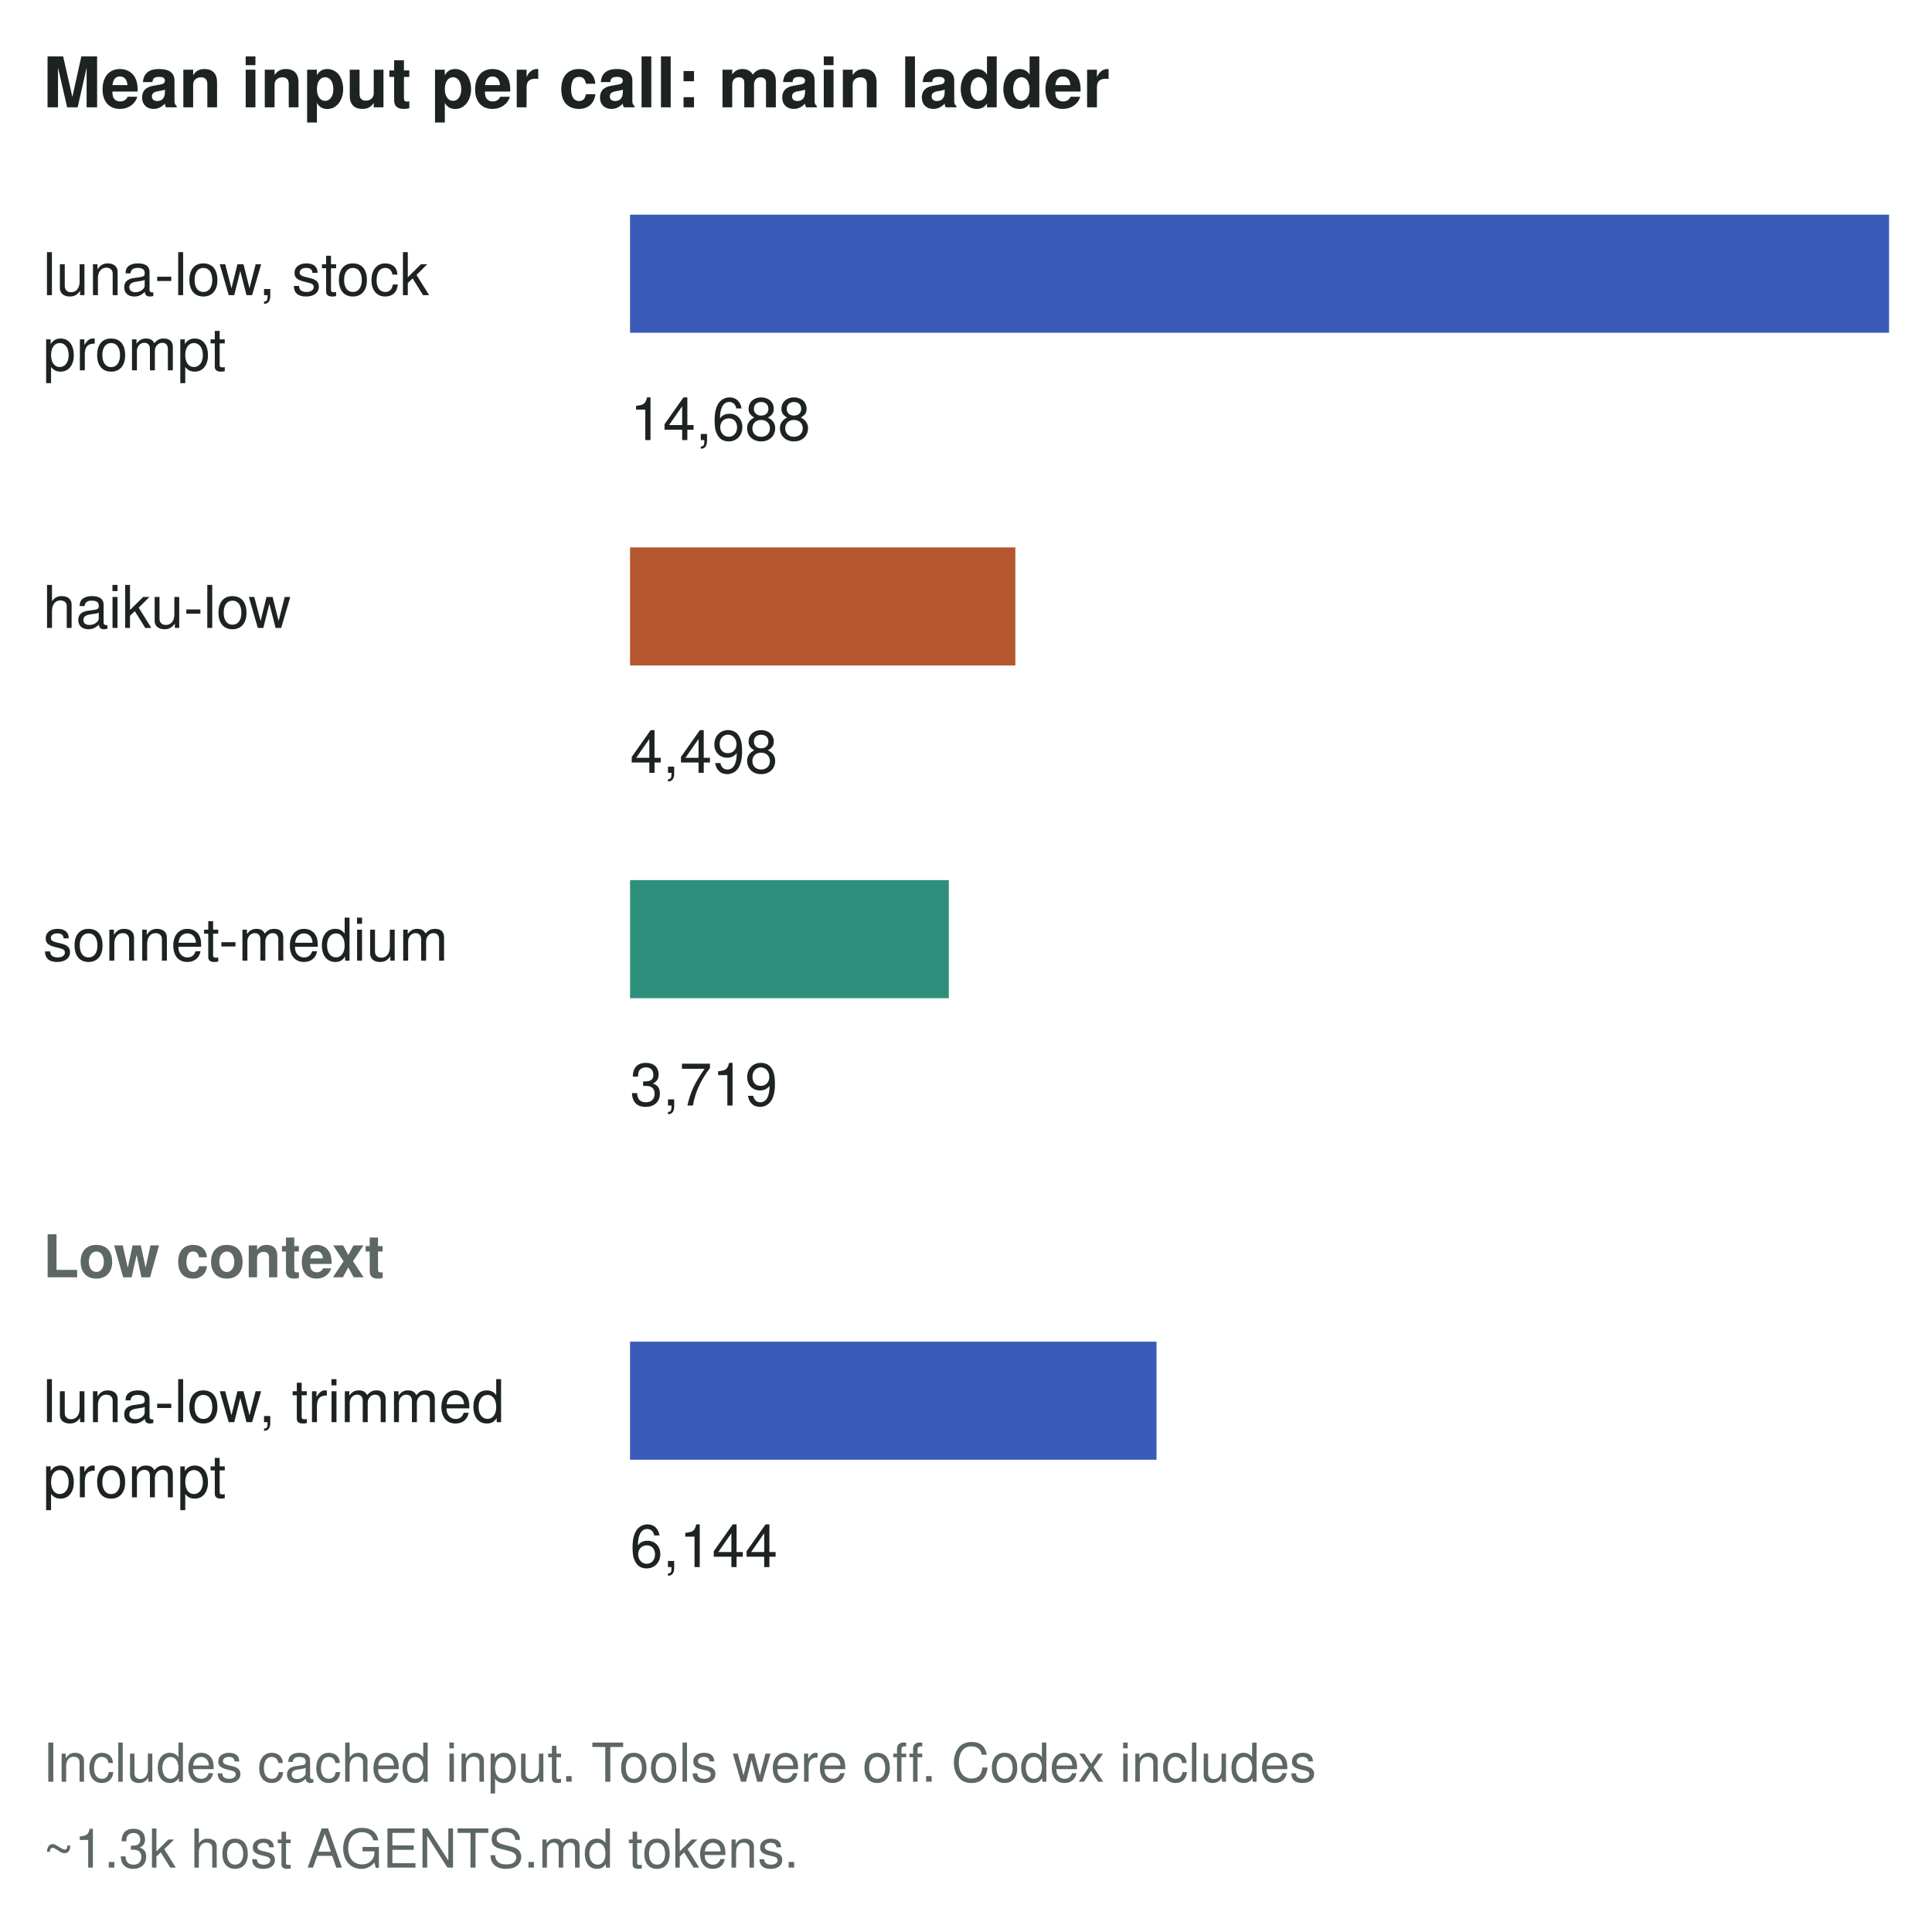
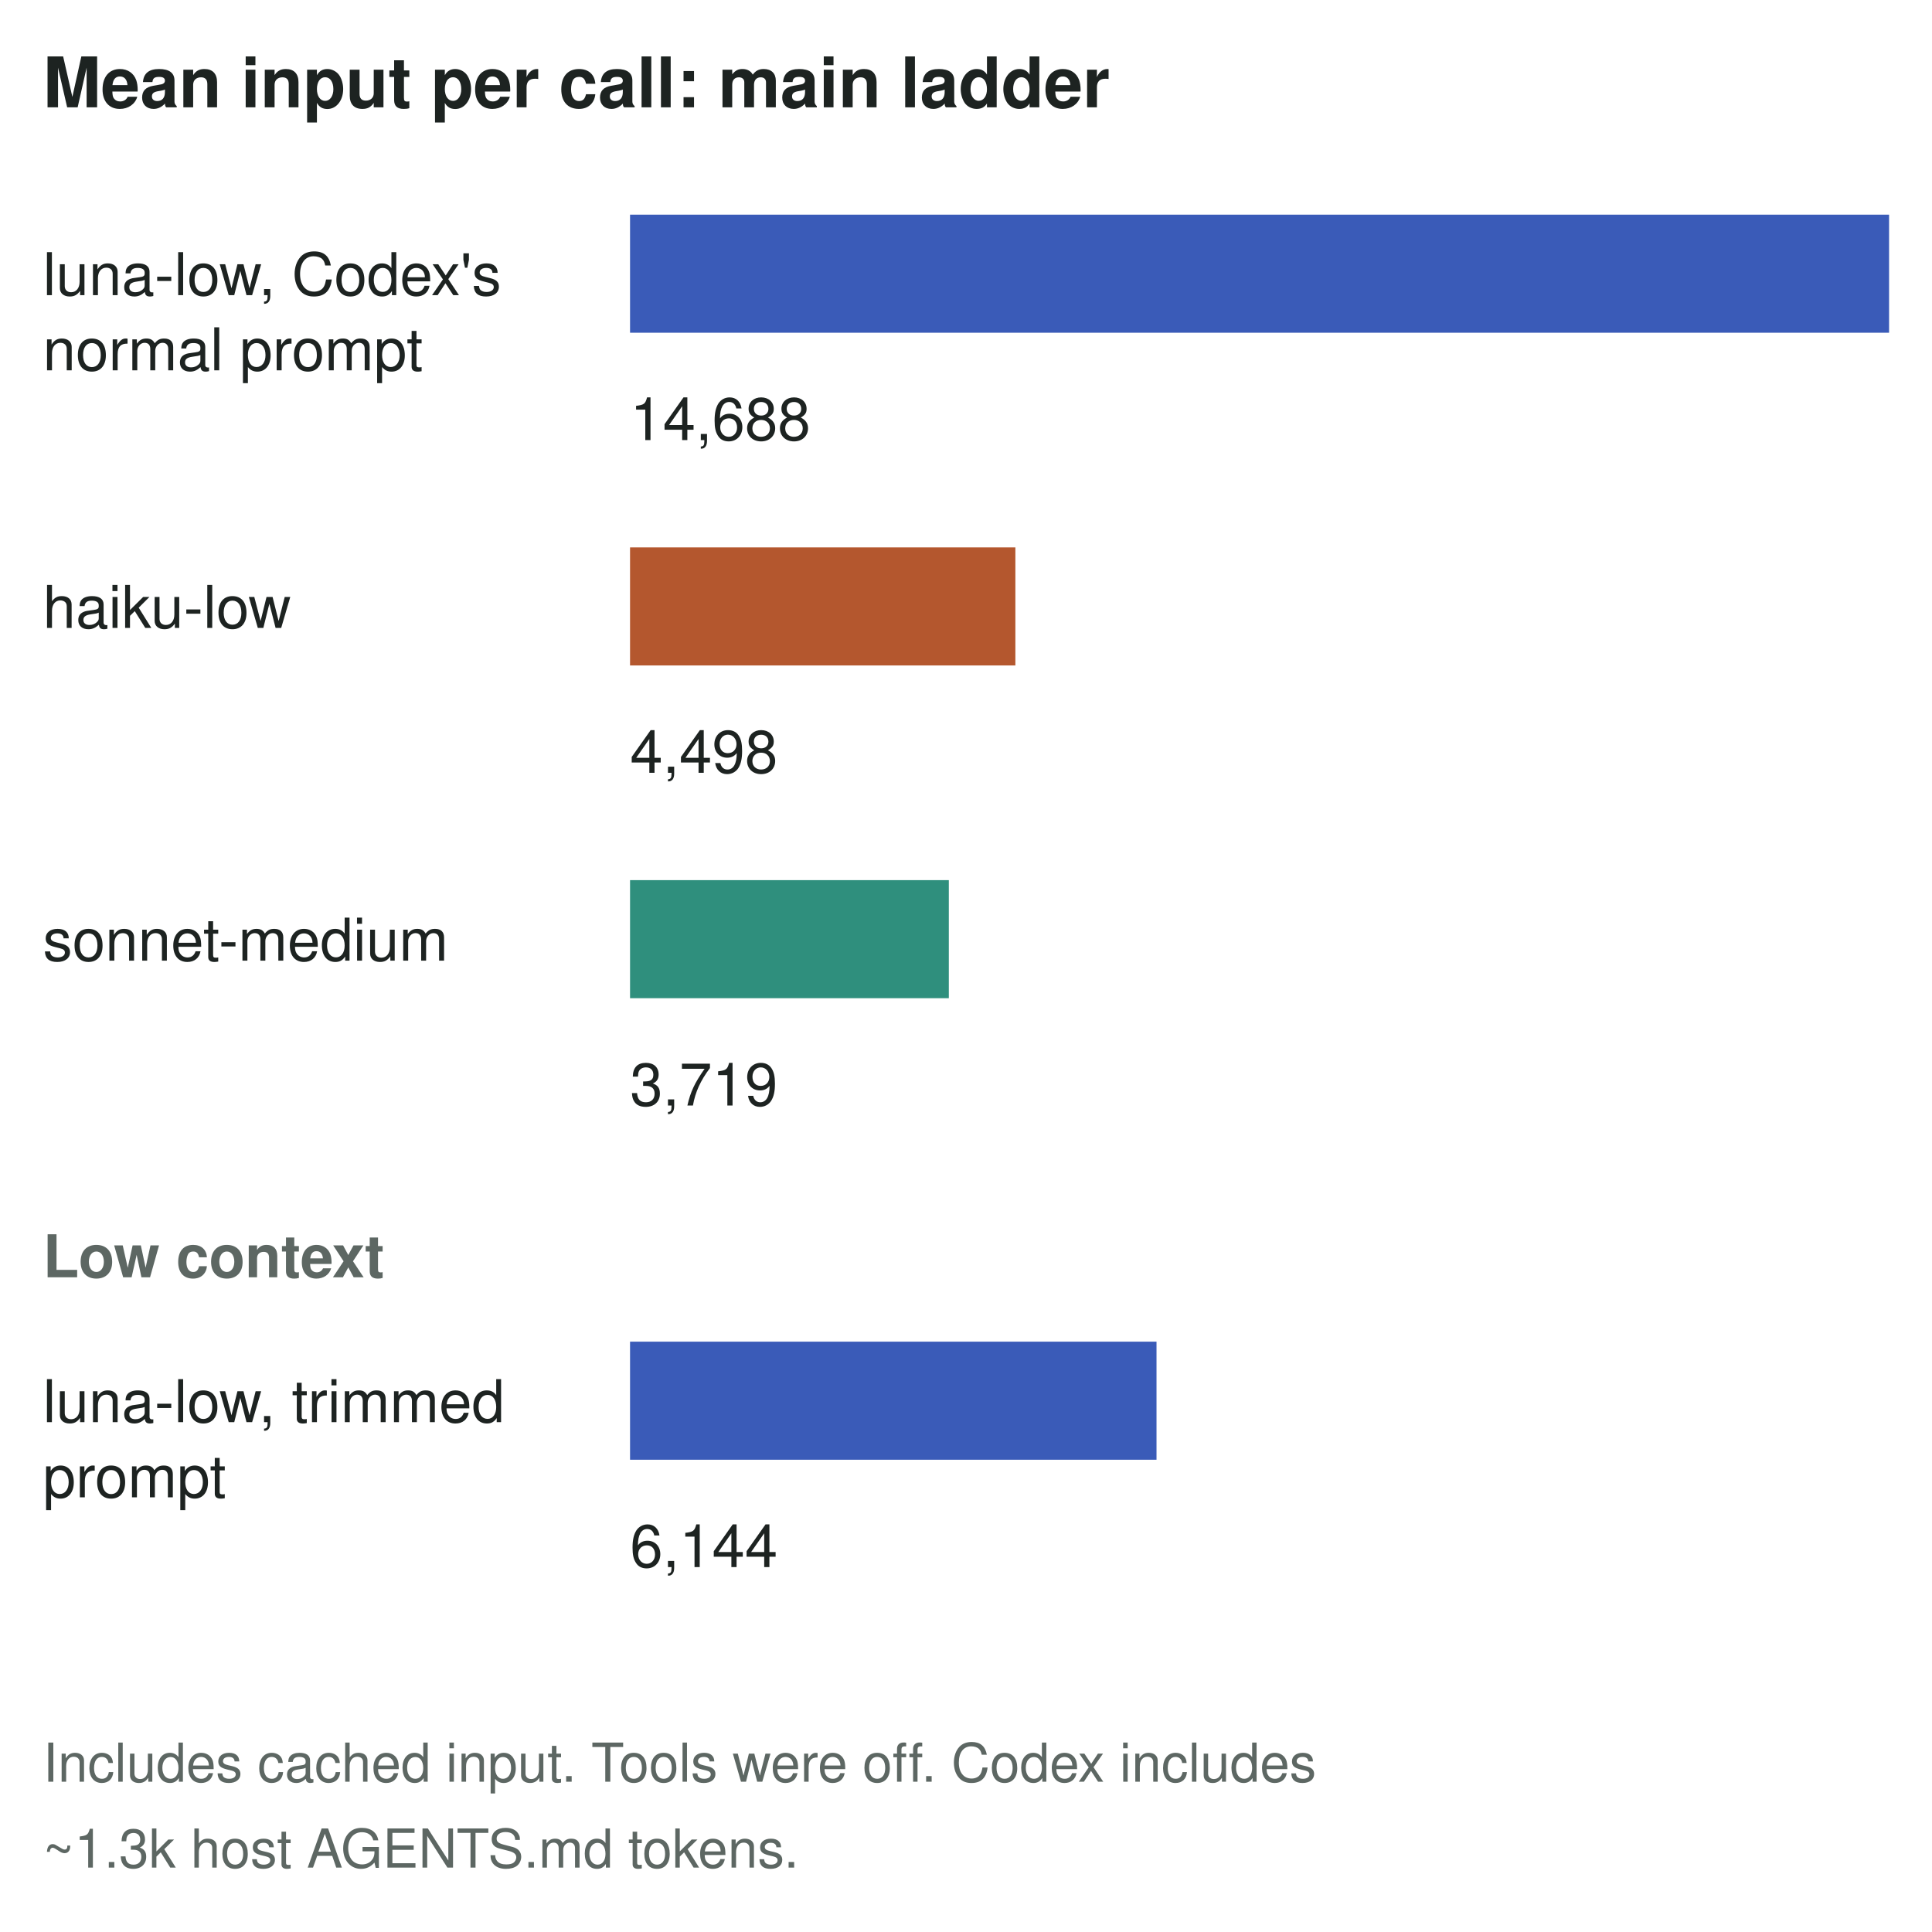
<svg xmlns="http://www.w3.org/2000/svg" viewBox="0 0 360 360" width="360" height="360" font-family="Hanken Grotesk, -apple-system, Segoe UI, Helvetica, Arial, sans-serif" font-size="12">
  <rect width="360" height="360" fill="var(--panel,#ffffff)" />
  <text x="8.0" y="20.0" font-size="13" text-anchor="start" style="fill:var(--fg,#1d2321)" font-weight="600">Mean input per call: main ladder</text>
-   <text x="8.0" y="55.0" font-size="11" text-anchor="start" style="fill:var(--fg,#1d2321)" font-weight="normal">luna-low, stock</text>
-   <text x="8.0" y="69.0" font-size="11" text-anchor="start" style="fill:var(--fg,#1d2321)" font-weight="normal">prompt</text>
+   <text x="8.0" y="55.0" font-size="11" text-anchor="start" style="fill:var(--fg,#1d2321)" font-weight="normal">luna-low, Codex's</text>
+   <text x="8.0" y="69.0" font-size="11" text-anchor="start" style="fill:var(--fg,#1d2321)" font-weight="normal">normal prompt</text>
  <rect x="117.4" y="40" width="234.6" height="22" fill="var(--codex,#3a5bb8)" stroke="var(--codex,#3a5bb8)" stroke-width="0" />
  <text x="117.4" y="82.0" font-size="11" text-anchor="start" style="fill:var(--fg,#1d2321)" font-weight="normal">14,688</text>
  <text x="8.0" y="117.0" font-size="11" text-anchor="start" style="fill:var(--fg,#1d2321)" font-weight="normal">haiku-low</text>
  <rect x="117.4" y="102" width="71.8" height="22" fill="var(--claude,#b4572e)" stroke="var(--claude,#b4572e)" stroke-width="0" />
  <text x="117.4" y="144.0" font-size="11" text-anchor="start" style="fill:var(--fg,#1d2321)" font-weight="normal">4,498</text>
  <text x="8.0" y="179.0" font-size="11" text-anchor="start" style="fill:var(--fg,#1d2321)" font-weight="normal">sonnet-medium</text>
  <rect x="117.4" y="164" width="59.4" height="22" fill="var(--sonnet,#2f8f7d)" stroke="var(--sonnet,#2f8f7d)" stroke-width="0" />
  <text x="117.4" y="206.0" font-size="11" text-anchor="start" style="fill:var(--fg,#1d2321)" font-weight="normal">3,719</text>
  <text x="8.0" y="238.0" font-size="11" text-anchor="start" style="fill:var(--muted,#5d6763)" font-weight="600">Low context</text>
  <text x="8.0" y="265.0" font-size="11" text-anchor="start" style="fill:var(--fg,#1d2321)" font-weight="normal">luna-low, trimmed</text>
  <text x="8.0" y="279.0" font-size="11" text-anchor="start" style="fill:var(--fg,#1d2321)" font-weight="normal">prompt</text>
  <rect x="117.4" y="250" width="98.1" height="22" fill="var(--codex,#3a5bb8)" stroke="var(--codex,#3a5bb8)" stroke-width="0" />
  <text x="117.4" y="292.0" font-size="11" text-anchor="start" style="fill:var(--fg,#1d2321)" font-weight="normal">6,144</text>
  <text x="8.0" y="332.0" font-size="10" text-anchor="start" style="fill:var(--muted,#5d6763)" font-weight="normal">Includes cached input. Tools were off. Codex includes</text>
  <text x="8.0" y="348.0" font-size="10" text-anchor="start" style="fill:var(--muted,#5d6763)" font-weight="normal">~1.3k host AGENTS.md tokens.</text>
</svg>
